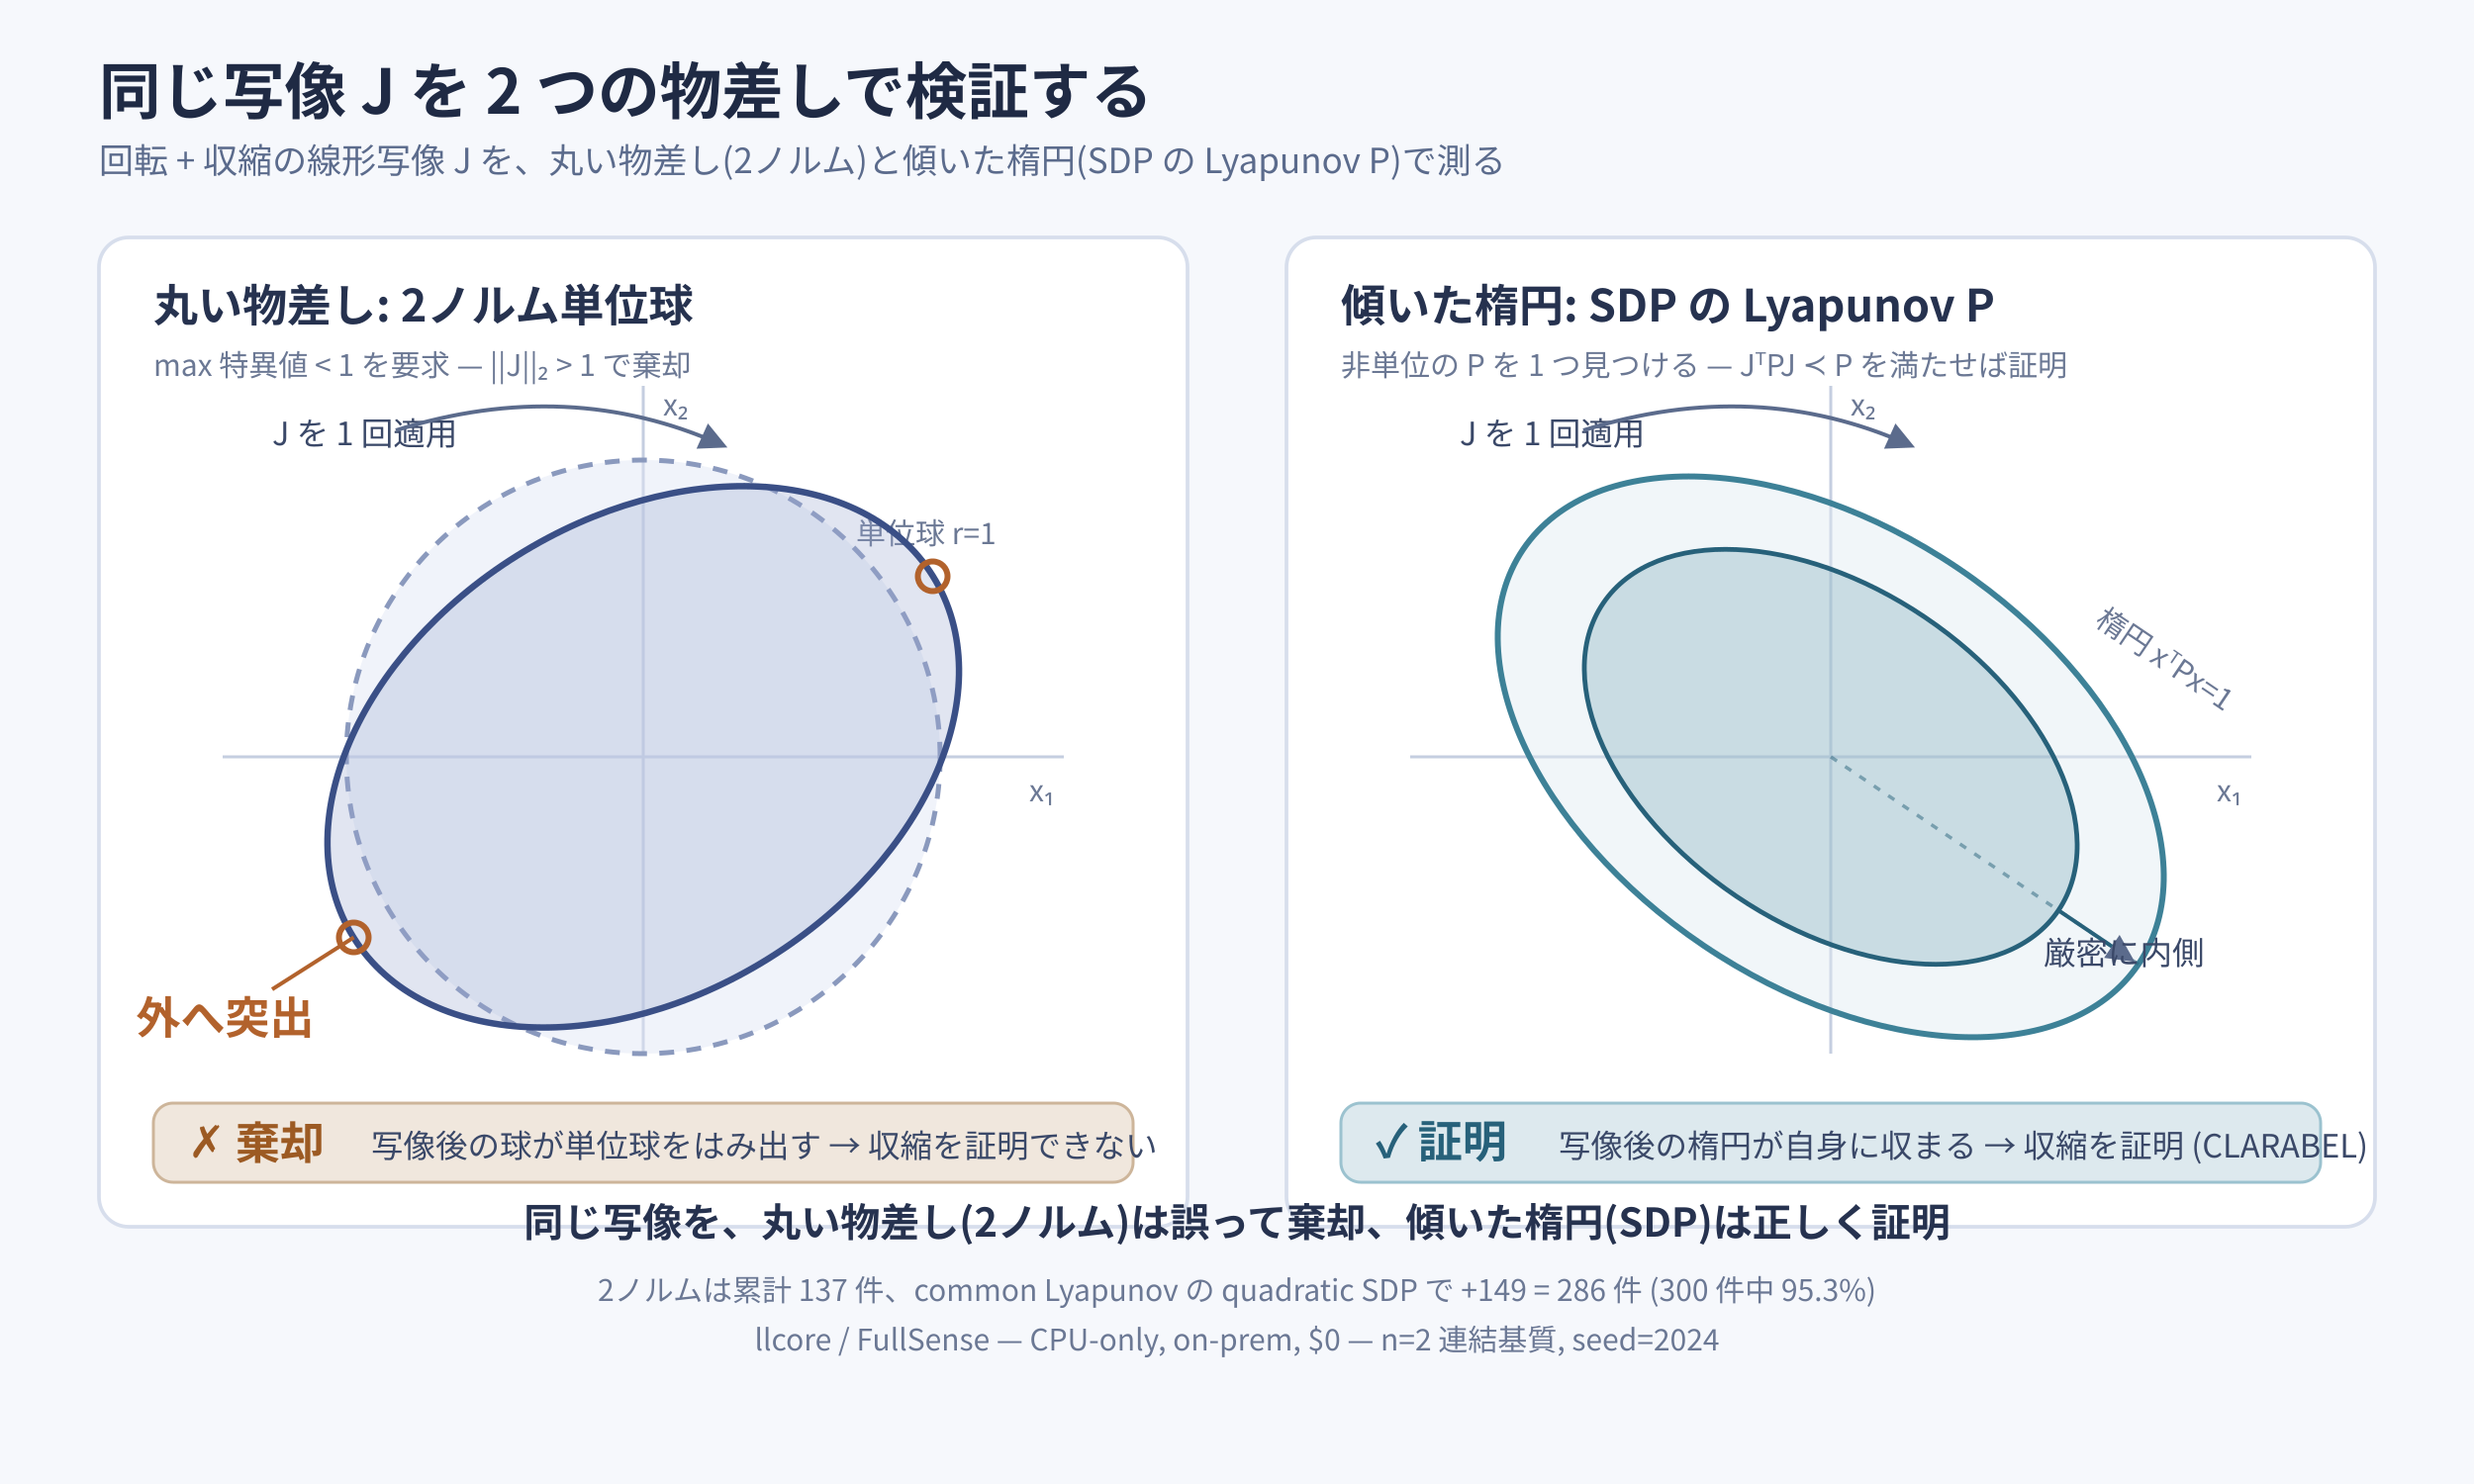
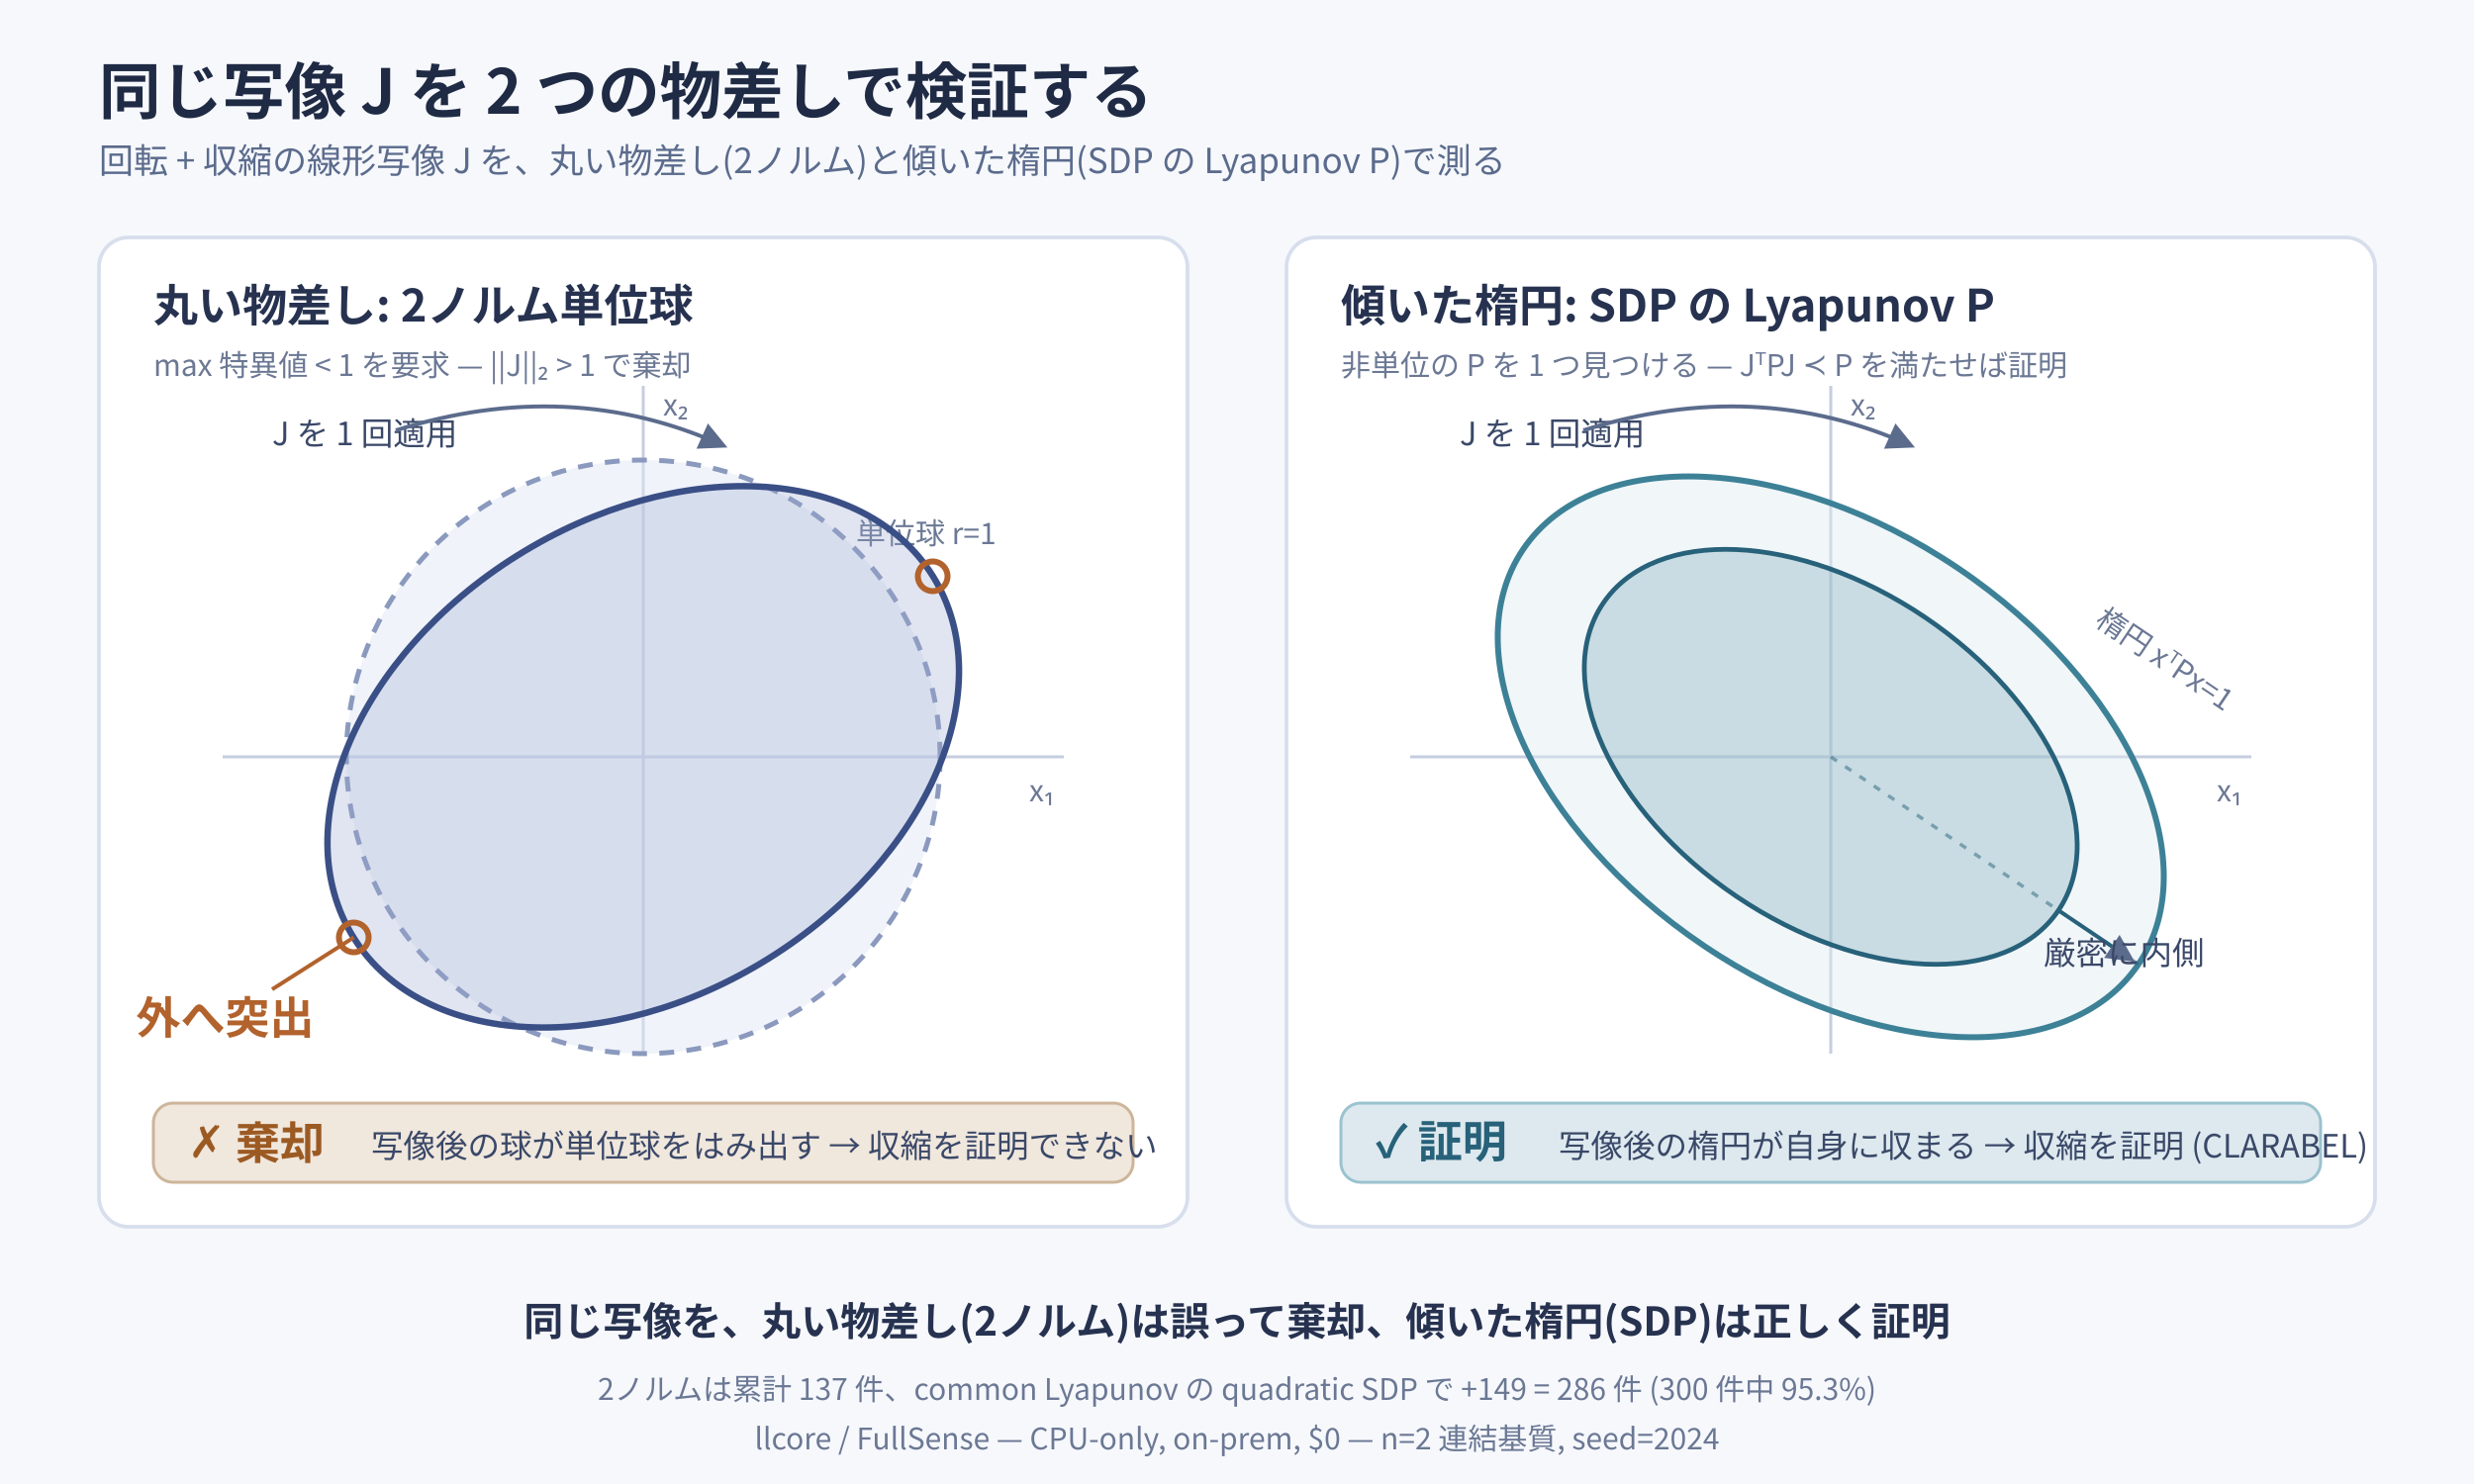
<svg xmlns="http://www.w3.org/2000/svg" viewBox="0 0 1000 600" font-family="'Segoe UI','Hiragino Sans','Noto Sans CJK JP',sans-serif">
  <defs>
    <marker id="ah" viewBox="0 0 10 10" refX="8" refY="5" markerWidth="7" markerHeight="7" orient="auto-start-reverse">
      <path d="M0 0 L10 5 L0 10 z" fill="#5b6b8c" />
    </marker>
    <style>
      .ttl{font-size:25px;font-weight:700;fill:#1f2a44}
      .sub{font-size:14px;fill:#5b6b8c}
      .panel{font-size:18px;font-weight:700;fill:#26324f}
      .lbl{font-size:13px;fill:#3a4868}
      .sm{font-size:12px;fill:#6b7894}
      .glyph{font-size:18px;font-weight:700}
      .cap{font-size:16px;font-weight:700;fill:#26324f}
    </style>
  </defs>
  <rect x="0" y="0" width="1000" height="600" fill="#f6f8fc" />
  <text class="ttl" x="40" y="46">同じ写像 J を 2 つの物差しで検証する</text>
  <text class="sub" x="40" y="70">回転 + 収縮の線形写像 J を、丸い物差し(2ノルム)と傾いた楕円(SDP の Lyapunov P)で測る</text>
  <g transform="translate(40,96)">
    <rect x="0" y="0" width="440" height="400" rx="12" fill="#ffffff" stroke="#d7deec" stroke-width="1.5" />
    <text class="panel" x="22" y="34">丸い物差し: 2ノルム単位球</text>
    <text class="sm" x="22" y="56">max 特異値 &lt; 1 を要求 — ||J||₂ &gt; 1 で棄却</text>
    <g transform="translate(220,210)">
      <line x1="-170" y1="0" x2="170" y2="0" stroke="#c5cee0" stroke-width="1.2" />
      <line x1="0" y1="120" x2="0" y2="-150" stroke="#c5cee0" stroke-width="1.2" />
      <text class="sm" x="156" y="18">x₁</text>
      <text class="sm" x="8" y="-138">x₂</text>
      <circle cx="0" cy="0" r="120" fill="#dfe6f5" fill-opacity="0.45" stroke="#8a99bd" stroke-width="2" stroke-dasharray="6 5" />
      <text class="sm" x="86" y="-86" fill="#5b6b8c">単位球 r=1</text>
      <g>
        <ellipse cx="0" cy="0" rx="138" ry="96" fill="#9aa9cf" fill-opacity="0.30" stroke="#3a4f86" stroke-width="2.6" transform="rotate(-32)">
          <animateTransform attributeName="transform" type="rotate" from="0" to="-32" dur="1.5s" fill="freeze" />
        </ellipse>
      </g>
      <g>
        <circle cx="-117" cy="73" r="6" fill="none" stroke="#b2622c" stroke-width="2.4" />
        <line x1="-117" y1="73" x2="-150" y2="94" stroke="#b2622c" stroke-width="1.6" />
        <text class="glyph" x="-205" y="112" fill="#b2622c">外へ突出</text>
      </g>
      <g>
        <circle cx="117" cy="-73" r="6" fill="none" stroke="#b2622c" stroke-width="2.4" />
      </g>
      <text class="lbl" x="-150" y="-126" fill="#3a4f86">J を 1 回適用</text>
      <path d="M-100 -132 q 70 -22 132 6" fill="none" stroke="#5b6b8c" stroke-width="1.6" marker-end="url(#ah)" />
    </g>
    <g transform="translate(22,372)">
      <rect x="0" y="-22" width="396" height="32" rx="8" fill="#f0e7dd" stroke="#cdb59a" stroke-width="1.2" />
      <text class="glyph" x="14" y="0" fill="#9c5a23">✗ 棄却</text>
      <text class="lbl" x="88" y="0">写像後の球が単位球をはみ出す → 収縮を証明できない</text>
    </g>
  </g>
  <g transform="translate(520,96)">
    <rect x="0" y="0" width="440" height="400" rx="12" fill="#ffffff" stroke="#d7deec" stroke-width="1.5" />
    <text class="panel" x="22" y="34">傾いた楕円: SDP の Lyapunov P</text>
    <text class="sm" x="22" y="56">非単位の P を 1 つ見つける — JᵀPJ ≺ P を満たせば証明</text>
    <g transform="translate(220,210)">
      <line x1="-170" y1="0" x2="170" y2="0" stroke="#c5cee0" stroke-width="1.2" />
      <line x1="0" y1="120" x2="0" y2="-150" stroke="#c5cee0" stroke-width="1.2" />
      <text class="sm" x="156" y="18">x₁</text>
      <text class="sm" x="8" y="-138">x₂</text>
      <ellipse cx="0" cy="0" rx="150" ry="92" fill="#e0ecf2" fill-opacity="0.45" stroke="#3d8197" stroke-width="2.4" transform="rotate(34)" />
      <text class="sm" x="58" y="-104" fill="#3d8197" transform="rotate(34)">楕円 xᵀPx=1</text>
      <ellipse cx="0" cy="0" rx="150" ry="92" fill="#3d8197" fill-opacity="0.22" stroke="#27617a" stroke-width="2.6" transform="rotate(34) scale(0.74)">
        <animateTransform attributeName="transform" type="scale" additive="sum" from="1" to="0.74" dur="1.5s" fill="freeze" />
      </ellipse>
      <g stroke="#27617a" stroke-width="1.4" fill="none">
        <path d="M0 0 L150 0" transform="rotate(34)" stroke-dasharray="3 4" opacity="0.5" />
      </g>
      <g transform="rotate(34)">
        <line x1="111" y1="0" x2="146" y2="0" stroke="#27617a" stroke-width="1.6" marker-end="url(#ah)" />
      </g>
      <text class="lbl" x="86" y="84" fill="#27617a">厳密に内側</text>
      <text class="lbl" x="-150" y="-126" fill="#27617a">J を 1 回適用</text>
      <path d="M-100 -132 q 70 -22 132 6" fill="none" stroke="#5b6b8c" stroke-width="1.6" marker-end="url(#ah)" />
    </g>
    <g transform="translate(22,372)">
      <rect x="0" y="-22" width="396" height="32" rx="8" fill="#dde9ee" stroke="#9bc2cf" stroke-width="1.2" />
      <text class="glyph" x="14" y="0" fill="#27617a">✓ 証明</text>
      <text class="lbl" x="88" y="0">写像後の楕円が自身に収まる → 収縮を証明 (CLARABEL)</text>
    </g>
  </g>
-   <text class="cap" x="500" y="500" text-anchor="middle">同じ写像を、丸い物差し(2ノルム)は誤って棄却、傾いた楕円(SDP)は正しく証明</text>
-   <text class="sm" x="500" y="526" text-anchor="middle">2ノルムは累計 137 件、common Lyapunov の quadratic SDP で +149 = 286 件 (300 件中 95.3%)</text>
-   <text class="sm" x="500" y="546" text-anchor="middle">llcore / FullSense — CPU-only, on-prem, $0 — n=2 連結基質, seed=2024</text>
+   <text class="cap" x="500" y="540" text-anchor="middle">同じ写像を、丸い物差し(2ノルム)は誤って棄却、傾いた楕円(SDP)は正しく証明</text>
+   <text class="sm" x="500" y="566" text-anchor="middle">2ノルムは累計 137 件、common Lyapunov の quadratic SDP で +149 = 286 件 (300 件中 95.3%)</text>
+   <text class="sm" x="500" y="586" text-anchor="middle">llcore / FullSense — CPU-only, on-prem, $0 — n=2 連結基質, seed=2024</text>
</svg>
